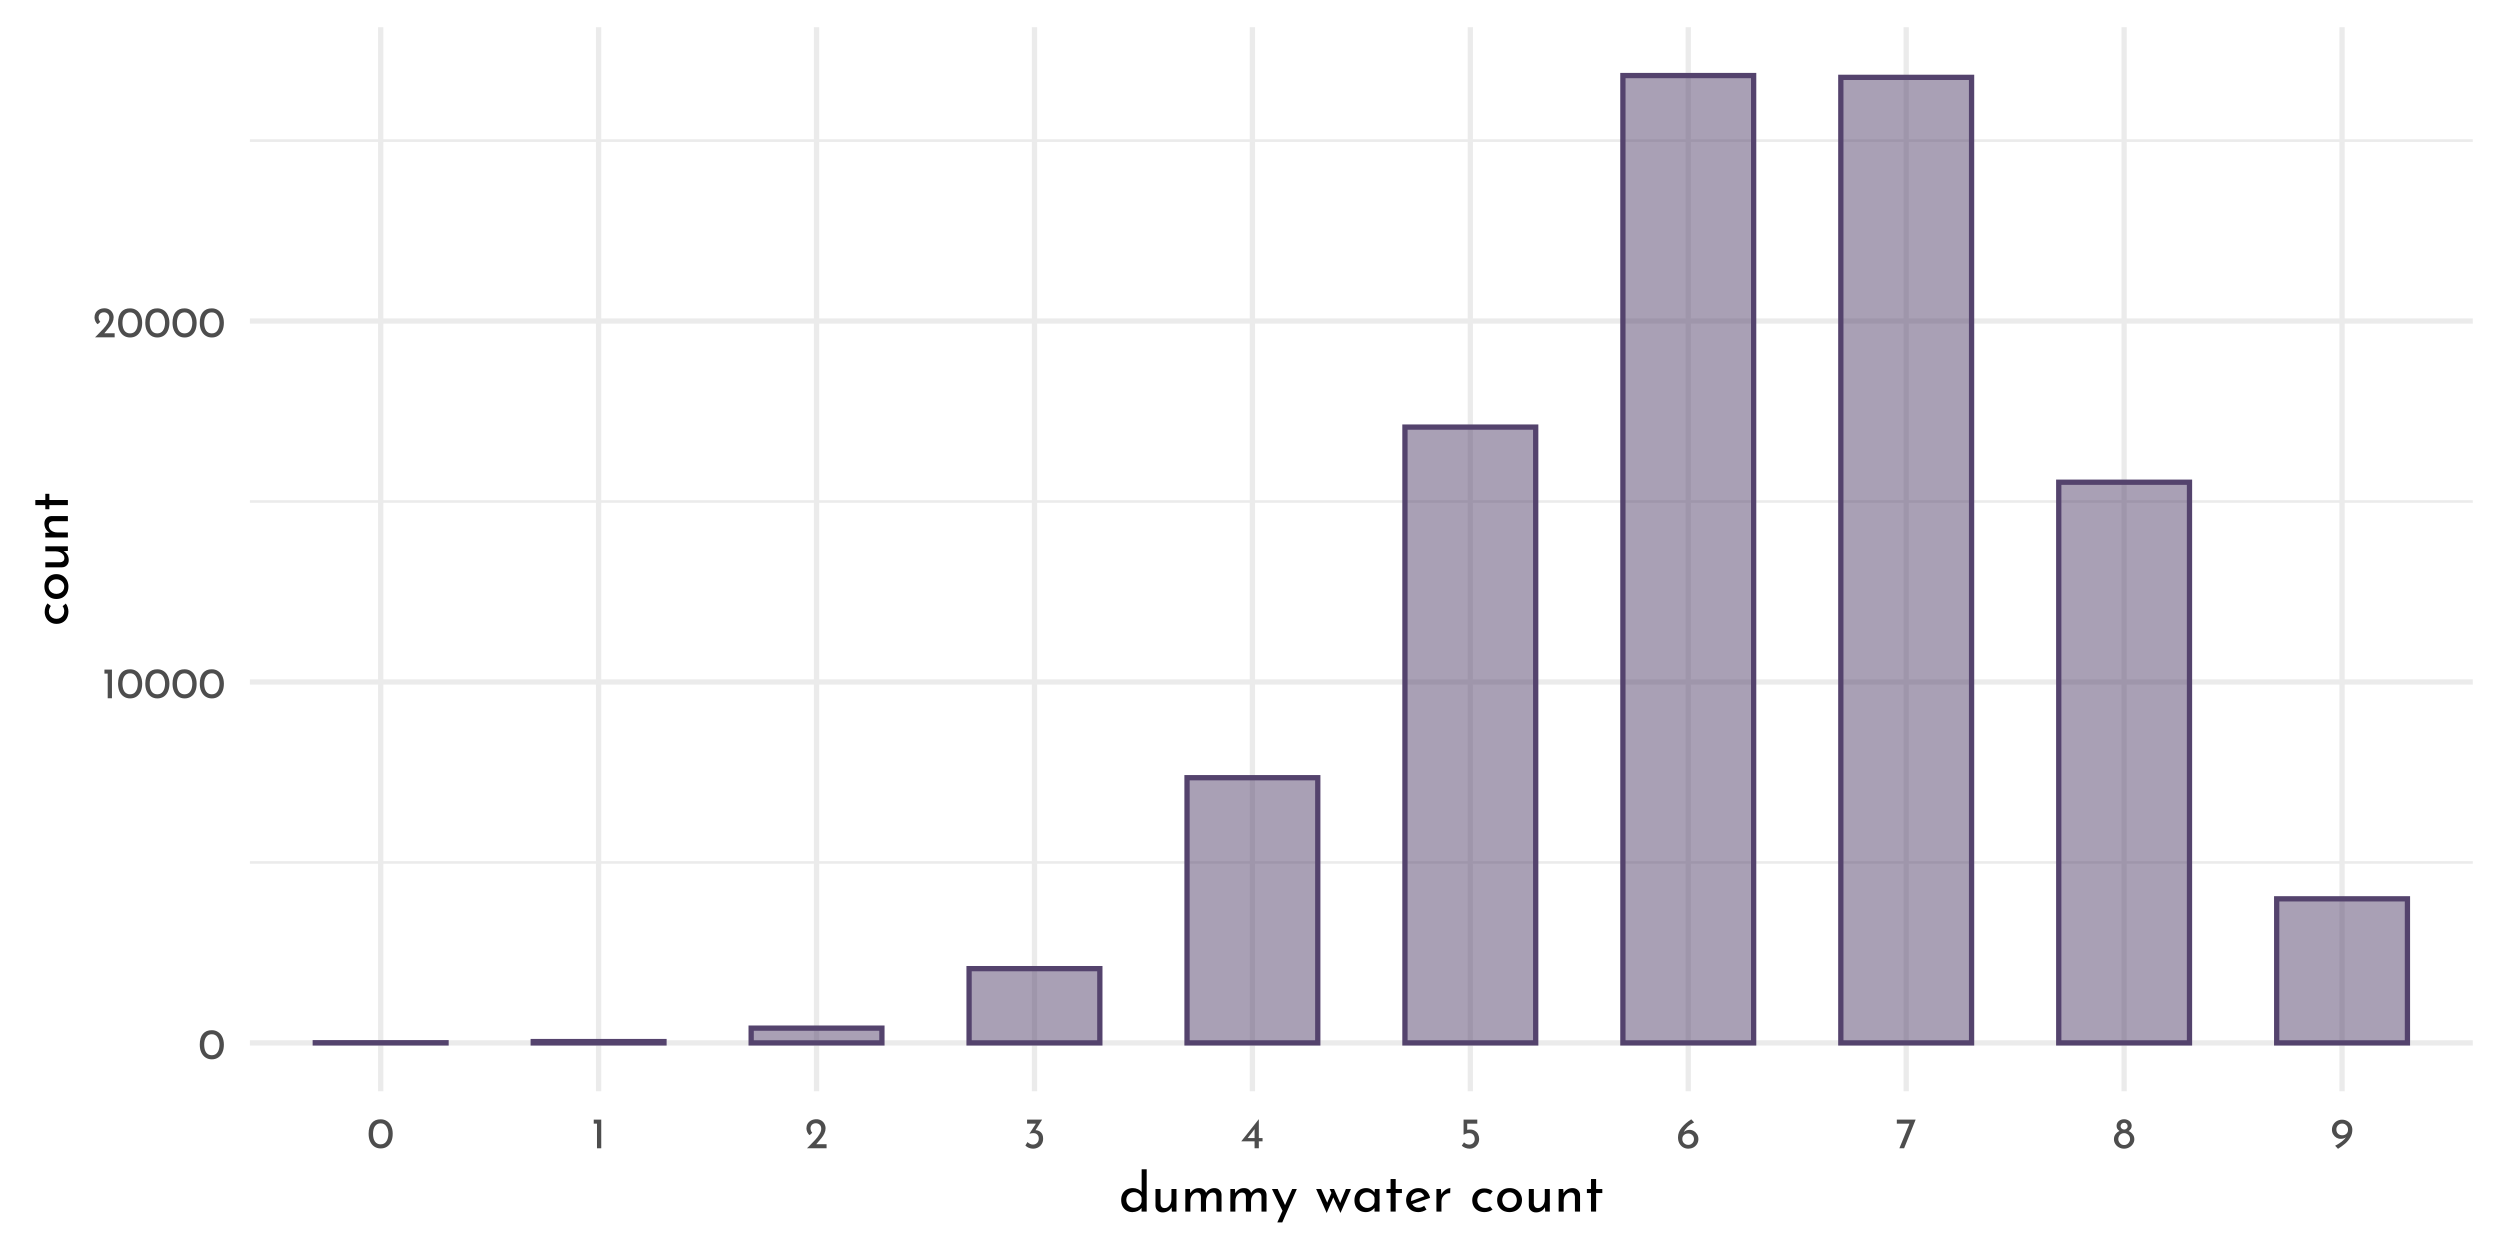
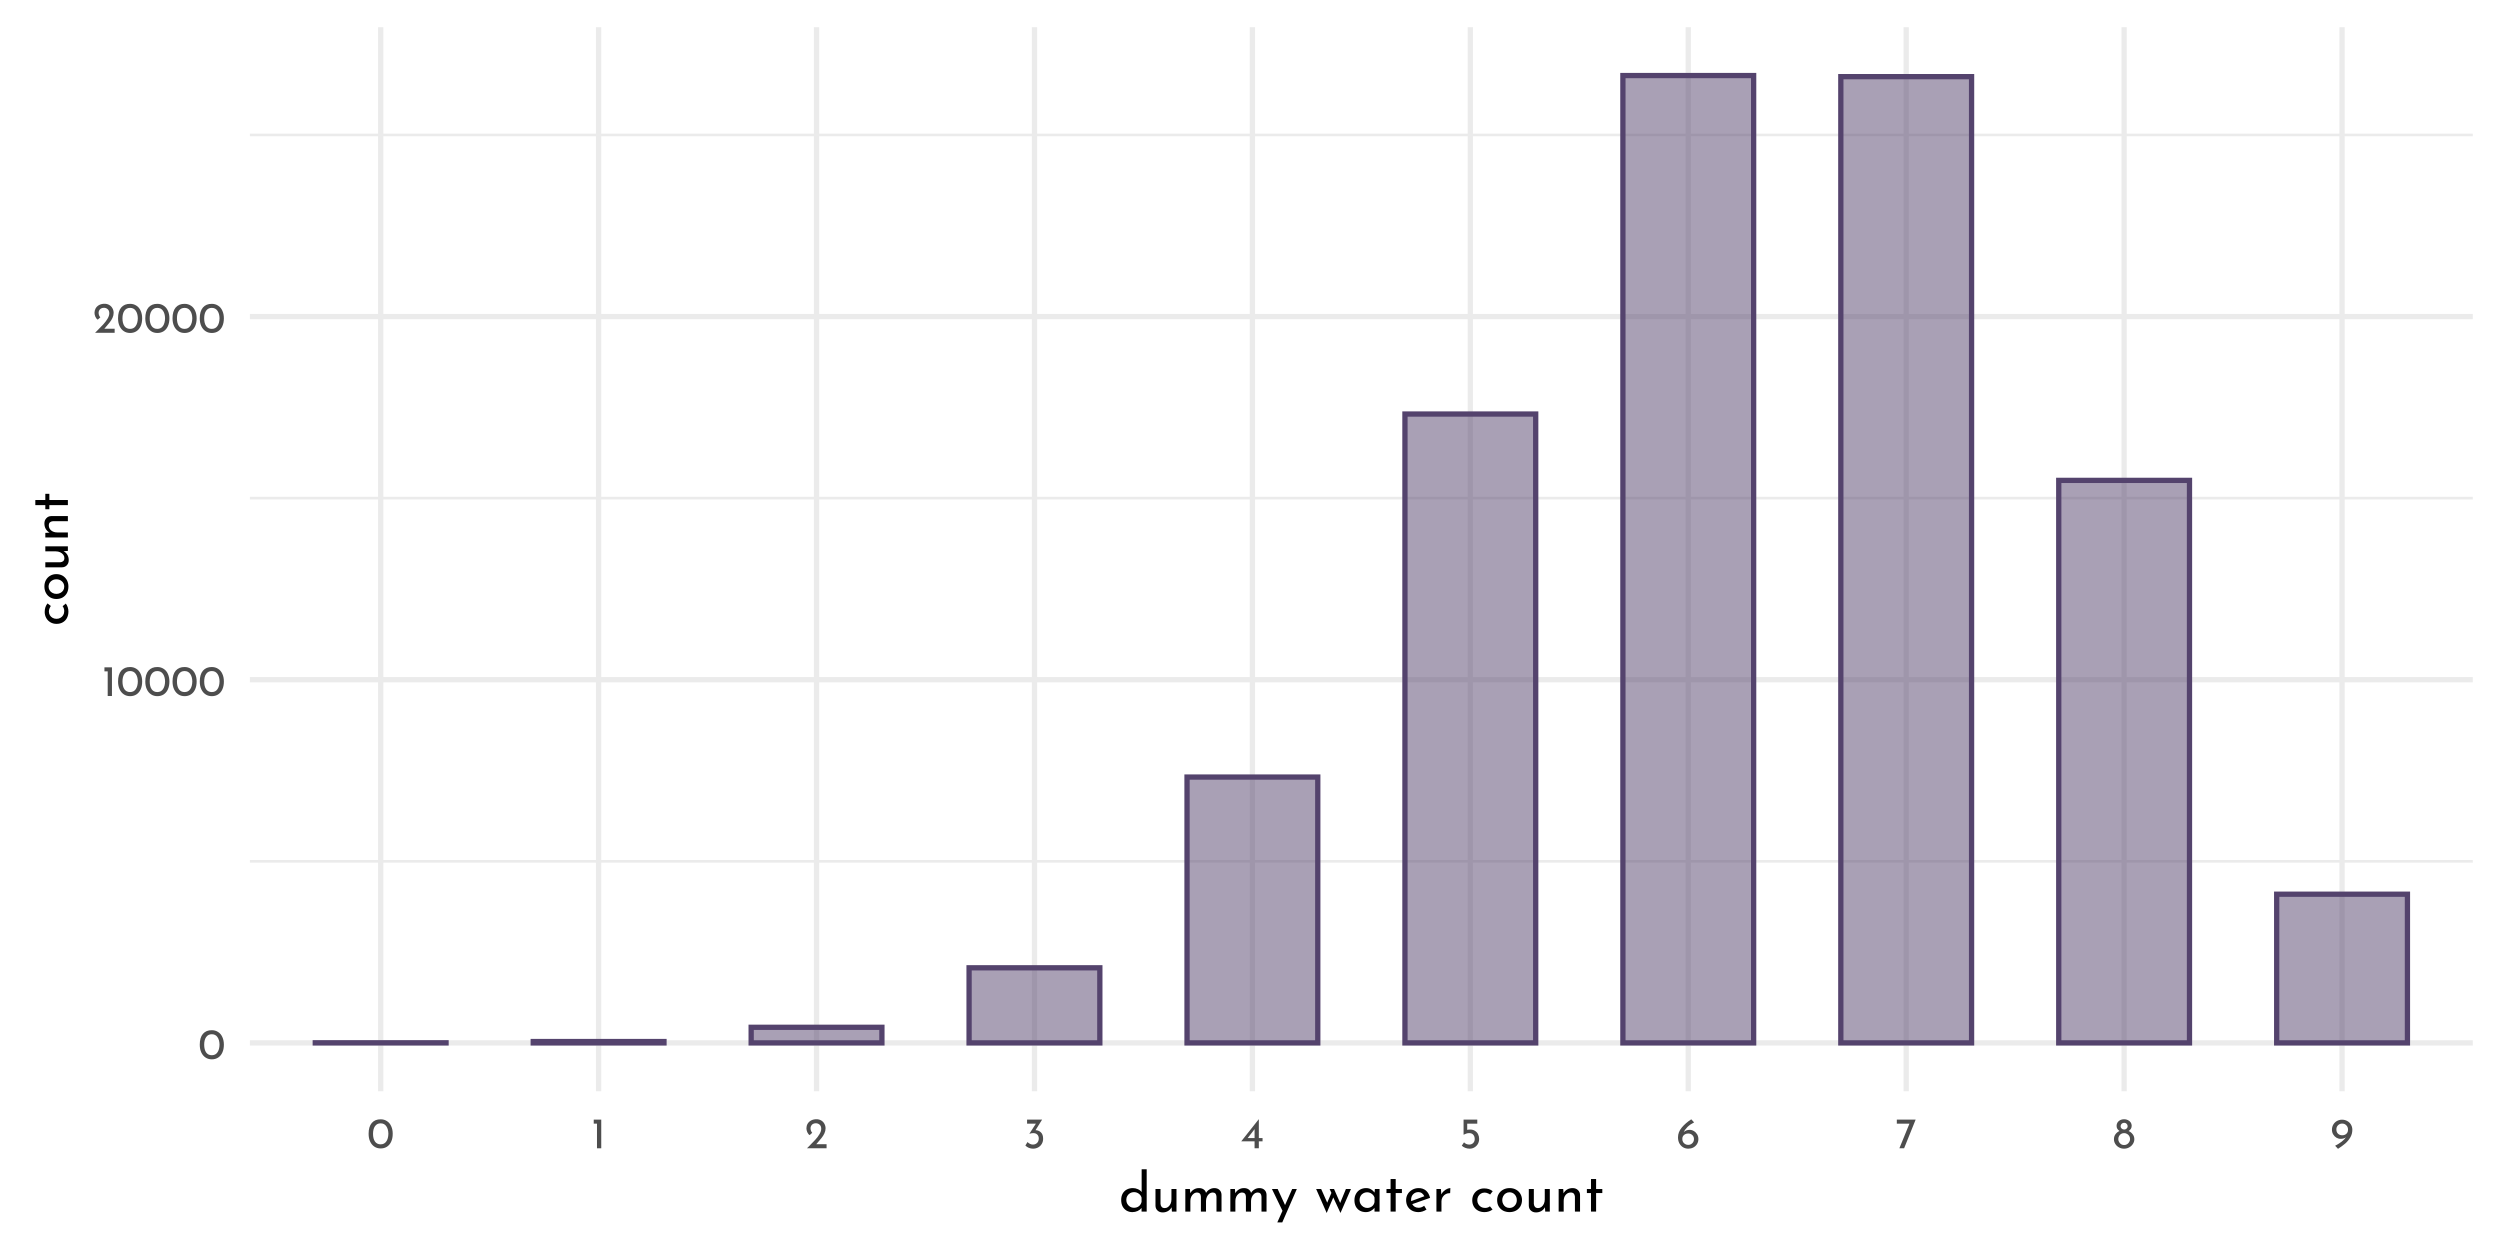
<svg xmlns="http://www.w3.org/2000/svg" xmlns:xlink="http://www.w3.org/1999/xlink" width="504pt" height="252pt" viewBox="0 0 504 252" version="1.1">
  <defs>
    <g>
      <symbol overflow="visible" id="glyph0-0">
        <path style="stroke:none;" d="" />
      </symbol>
      <symbol overflow="visible" id="glyph0-1">
        <path style="stroke:none;" d="M 2.75 0.031 C 2.27 0.031 1.848 -0.086 1.484 -0.328 C 1.117 -0.566 0.832 -0.906 0.625 -1.344 C 0.414 -1.789 0.312 -2.316 0.312 -2.922 C 0.312 -3.879 0.523 -4.609 0.953 -5.109 C 1.391 -5.609 1.988 -5.852 2.75 -5.844 C 3.219 -5.844 3.633 -5.723 4 -5.484 C 4.375 -5.254 4.66 -4.914 4.859 -4.469 C 5.066 -4.031 5.172 -3.516 5.172 -2.922 C 5.172 -2.305 5.066 -1.773 4.859 -1.328 C 4.66 -0.891 4.375 -0.551 4 -0.312 C 3.633 -0.082 3.219 0.031 2.75 0.031 Z M 2.734 -0.797 C 3.234 -0.797 3.613 -0.988 3.875 -1.375 C 4.145 -1.758 4.285 -2.281 4.297 -2.938 C 4.285 -3.57 4.145 -4.078 3.875 -4.453 C 3.613 -4.836 3.234 -5.031 2.734 -5.031 C 2.242 -5.031 1.863 -4.836 1.594 -4.453 C 1.332 -4.078 1.203 -3.566 1.203 -2.922 C 1.203 -2.266 1.332 -1.742 1.594 -1.359 C 1.863 -0.984 2.242 -0.797 2.734 -0.797 Z M 2.734 -0.797 " />
      </symbol>
      <symbol overflow="visible" id="glyph0-2">
        <path style="stroke:none;" d="M 1.984 -5.781 L 1.984 0 L 1.125 0 L 1.125 -4.969 L 0.469 -4.969 L 0.469 -5.781 Z M 1.984 -5.781 " />
      </symbol>
      <symbol overflow="visible" id="glyph0-3">
        <path style="stroke:none;" d="M 4.422 -0.828 L 4.422 0 L 0.469 0 L 0.766 -0.297 C 1.359 -0.891 1.82 -1.367 2.156 -1.734 C 2.5 -2.109 2.781 -2.484 3 -2.859 C 3.227 -3.242 3.344 -3.602 3.344 -3.938 C 3.344 -4.301 3.234 -4.578 3.016 -4.766 C 2.805 -4.953 2.551 -5.047 2.25 -5.047 C 2.008 -5.047 1.805 -4.992 1.641 -4.891 C 1.484 -4.785 1.367 -4.656 1.297 -4.5 C 1.223 -4.352 1.188 -4.207 1.188 -4.062 C 1.188 -3.688 1.301 -3.375 1.531 -3.125 L 1.016 -2.656 C 0.816 -2.77 0.656 -2.969 0.531 -3.25 C 0.414 -3.531 0.359 -3.789 0.359 -4.031 C 0.359 -4.352 0.438 -4.656 0.594 -4.938 C 0.758 -5.219 0.992 -5.441 1.297 -5.609 C 1.609 -5.773 1.973 -5.859 2.391 -5.859 C 2.742 -5.859 3.062 -5.773 3.344 -5.609 C 3.625 -5.441 3.836 -5.219 3.984 -4.938 C 4.141 -4.656 4.219 -4.348 4.219 -4.016 C 4.219 -3.68 4.141 -3.344 3.984 -3 C 3.828 -2.664 3.629 -2.352 3.391 -2.062 C 3.16 -1.77 2.852 -1.406 2.469 -0.969 L 2.344 -0.828 Z M 4.422 -0.828 " />
      </symbol>
      <symbol overflow="visible" id="glyph0-4">
        <path style="stroke:none;" d="M 2.516 -3.656 C 2.961 -3.633 3.328 -3.484 3.609 -3.203 C 3.898 -2.922 4.047 -2.492 4.047 -1.922 C 4.047 -1.523 3.953 -1.176 3.766 -0.875 C 3.586 -0.57 3.344 -0.336 3.031 -0.172 C 2.719 -0.004 2.375 0.078 2 0.078 C 1.719 0.078 1.438 0.02 1.156 -0.094 C 0.875 -0.219 0.645 -0.375 0.469 -0.562 L 0.906 -1.266 C 1.02 -1.129 1.176 -1.008 1.375 -0.906 C 1.57 -0.801 1.773 -0.75 1.984 -0.75 C 2.316 -0.75 2.598 -0.859 2.828 -1.078 C 3.055 -1.305 3.172 -1.609 3.172 -1.984 C 3.172 -2.305 3.07 -2.566 2.875 -2.766 C 2.676 -2.961 2.406 -3.062 2.062 -3.062 C 1.812 -3.062 1.562 -3.016 1.312 -2.922 L 1.297 -2.969 L 2.594 -4.969 L 0.812 -4.969 L 0.812 -5.781 L 3.844 -5.781 Z M 2.516 -3.656 " />
      </symbol>
      <symbol overflow="visible" id="glyph0-5">
        <path style="stroke:none;" d="M 4.406 -2.062 L 4.406 -1.406 L 3.656 -1.406 L 3.656 0 L 2.797 0 L 2.797 -1.406 L 0.109 -1.406 L 3.641 -5.859 L 3.656 -5.859 L 3.656 -2.062 Z M 2.797 -2.062 L 2.797 -3.859 L 1.406 -2.062 Z M 2.797 -2.062 " />
      </symbol>
      <symbol overflow="visible" id="glyph0-6">
        <path style="stroke:none;" d="M 2.266 -3.781 C 2.641 -3.781 2.961 -3.691 3.234 -3.516 C 3.516 -3.348 3.723 -3.125 3.859 -2.844 C 4.004 -2.562 4.078 -2.242 4.078 -1.891 C 4.078 -1.523 3.992 -1.191 3.828 -0.891 C 3.66 -0.598 3.43 -0.363 3.141 -0.188 C 2.848 -0.008 2.52 0.078 2.156 0.078 C 1.852 0.078 1.555 0.02 1.266 -0.094 C 0.984 -0.207 0.754 -0.352 0.578 -0.531 L 1.031 -1.203 C 1.145 -1.066 1.297 -0.957 1.484 -0.875 C 1.68 -0.789 1.879 -0.75 2.078 -0.75 C 2.398 -0.75 2.664 -0.852 2.875 -1.062 C 3.082 -1.27 3.188 -1.535 3.188 -1.859 C 3.188 -2.223 3.086 -2.516 2.891 -2.734 C 2.703 -2.953 2.426 -3.062 2.062 -3.062 C 1.863 -3.062 1.676 -3.031 1.5 -2.969 C 1.32 -2.914 1.133 -2.836 0.938 -2.734 L 0.938 -5.781 L 3.703 -5.781 L 3.703 -4.969 L 1.672 -4.969 L 1.672 -3.719 C 1.859 -3.758 2.055 -3.781 2.266 -3.781 Z M 2.266 -3.781 " />
      </symbol>
      <symbol overflow="visible" id="glyph0-7">
        <path style="stroke:none;" d="M 2.688 -3.719 C 2.988 -3.719 3.27 -3.633 3.531 -3.469 C 3.801 -3.312 4.02 -3.094 4.188 -2.812 C 4.352 -2.531 4.438 -2.211 4.438 -1.859 C 4.438 -1.484 4.344 -1.145 4.156 -0.844 C 3.969 -0.551 3.719 -0.32 3.406 -0.156 C 3.094 0 2.758 0.078 2.406 0.078 C 2.02 0.078 1.664 -0.016 1.344 -0.203 C 1.031 -0.398 0.781 -0.672 0.594 -1.016 C 0.414 -1.359 0.328 -1.758 0.328 -2.219 C 0.328 -2.914 0.578 -3.566 1.078 -4.172 C 1.578 -4.773 2.219 -5.332 3 -5.844 L 3.578 -5.219 C 3.047 -4.957 2.602 -4.656 2.25 -4.312 C 1.906 -3.969 1.648 -3.613 1.484 -3.25 C 1.785 -3.562 2.188 -3.719 2.688 -3.719 Z M 2.375 -0.688 C 2.707 -0.688 2.984 -0.797 3.203 -1.016 C 3.43 -1.234 3.547 -1.516 3.547 -1.859 C 3.547 -2.191 3.43 -2.461 3.203 -2.672 C 2.984 -2.879 2.707 -2.984 2.375 -2.984 C 2.164 -2.984 1.969 -2.938 1.781 -2.844 C 1.602 -2.758 1.461 -2.641 1.359 -2.484 C 1.254 -2.328 1.203 -2.16 1.203 -1.984 L 1.203 -1.828 C 1.203 -1.617 1.254 -1.426 1.359 -1.25 C 1.461 -1.082 1.602 -0.945 1.781 -0.844 C 1.969 -0.738 2.164 -0.688 2.375 -0.688 Z M 2.375 -0.688 " />
      </symbol>
      <symbol overflow="visible" id="glyph0-8">
        <path style="stroke:none;" d="M 4.062 -5.781 L 1.734 0 L 0.781 0 L 2.812 -4.969 L 0.266 -4.969 L 0.266 -5.781 Z M 4.062 -5.781 " />
      </symbol>
      <symbol overflow="visible" id="glyph0-9">
        <path style="stroke:none;" d="M 0.25 -1.828 C 0.25 -2.234 0.359 -2.578 0.578 -2.859 C 0.805 -3.148 1.07 -3.359 1.375 -3.484 C 1.188 -3.609 1.039 -3.754 0.938 -3.922 C 0.832 -4.086 0.781 -4.289 0.781 -4.531 C 0.781 -4.781 0.844 -5.004 0.969 -5.203 C 1.102 -5.41 1.285 -5.57 1.516 -5.688 C 1.742 -5.801 2.004 -5.859 2.297 -5.859 C 2.578 -5.859 2.832 -5.801 3.062 -5.688 C 3.301 -5.57 3.488 -5.414 3.625 -5.219 C 3.758 -5.02 3.828 -4.801 3.828 -4.562 C 3.828 -4.312 3.773 -4.102 3.672 -3.938 C 3.566 -3.77 3.41 -3.617 3.203 -3.484 C 3.523 -3.348 3.797 -3.133 4.016 -2.844 C 4.242 -2.562 4.359 -2.223 4.359 -1.828 C 4.359 -1.492 4.266 -1.18 4.078 -0.891 C 3.898 -0.598 3.648 -0.363 3.328 -0.188 C 3.016 -0.008 2.664 0.078 2.281 0.078 C 1.906 0.078 1.562 -0.008 1.25 -0.188 C 0.938 -0.363 0.691 -0.598 0.516 -0.891 C 0.336 -1.18 0.25 -1.492 0.25 -1.828 Z M 1.594 -4.438 C 1.594 -4.25 1.664 -4.094 1.812 -3.969 C 1.957 -3.844 2.125 -3.781 2.312 -3.781 C 2.5 -3.781 2.66 -3.844 2.797 -3.969 C 2.941 -4.094 3.016 -4.25 3.016 -4.438 C 3.016 -4.633 2.945 -4.801 2.812 -4.938 C 2.676 -5.07 2.508 -5.141 2.312 -5.141 C 2.113 -5.141 1.941 -5.07 1.797 -4.938 C 1.66 -4.801 1.594 -4.633 1.594 -4.438 Z M 1.125 -1.859 C 1.125 -1.648 1.176 -1.453 1.281 -1.266 C 1.383 -1.078 1.523 -0.926 1.703 -0.812 C 1.879 -0.707 2.07 -0.656 2.281 -0.656 C 2.5 -0.656 2.703 -0.707 2.891 -0.812 C 3.078 -0.926 3.223 -1.078 3.328 -1.266 C 3.441 -1.453 3.5 -1.648 3.5 -1.859 C 3.5 -2.078 3.445 -2.273 3.344 -2.453 C 3.238 -2.641 3.094 -2.785 2.906 -2.891 C 2.719 -3.004 2.52 -3.062 2.312 -3.062 C 2.094 -3.062 1.891 -3.008 1.703 -2.906 C 1.523 -2.801 1.383 -2.656 1.281 -2.469 C 1.176 -2.281 1.125 -2.078 1.125 -1.859 Z M 1.125 -1.859 " />
      </symbol>
      <symbol overflow="visible" id="glyph0-10">
        <path style="stroke:none;" d="M 2.359 -5.766 C 2.742 -5.766 3.094 -5.676 3.406 -5.5 C 3.727 -5.332 3.977 -5.094 4.156 -4.781 C 4.344 -4.469 4.438 -4.117 4.438 -3.734 C 4.438 -3.16 4.297 -2.641 4.016 -2.172 C 3.742 -1.711 3.41 -1.312 3.016 -0.969 C 2.617 -0.625 2.129 -0.266 1.547 0.109 L 0.969 -0.516 C 1.477 -0.773 1.922 -1.051 2.297 -1.344 C 2.68 -1.645 2.969 -1.941 3.156 -2.234 C 2.883 -2.016 2.523 -1.906 2.078 -1.906 C 1.773 -1.906 1.488 -1.984 1.219 -2.141 C 0.957 -2.305 0.742 -2.523 0.578 -2.797 C 0.41 -3.078 0.328 -3.391 0.328 -3.734 C 0.328 -4.141 0.422 -4.492 0.609 -4.797 C 0.797 -5.109 1.047 -5.348 1.359 -5.516 C 1.672 -5.68 2.004 -5.766 2.359 -5.766 Z M 1.219 -3.797 C 1.219 -3.441 1.328 -3.156 1.547 -2.938 C 1.773 -2.727 2.055 -2.625 2.391 -2.625 C 2.734 -2.625 3.016 -2.723 3.234 -2.922 C 3.453 -3.129 3.562 -3.383 3.562 -3.688 L 3.562 -3.859 C 3.551 -4.172 3.43 -4.438 3.203 -4.656 C 2.984 -4.875 2.711 -4.984 2.391 -4.984 C 2.055 -4.984 1.773 -4.867 1.547 -4.641 C 1.328 -4.422 1.219 -4.141 1.219 -3.797 Z M 1.219 -3.797 " />
      </symbol>
      <symbol overflow="visible" id="glyph1-0">
        <path style="stroke:none;" d="" />
      </symbol>
      <symbol overflow="visible" id="glyph1-1">
        <path style="stroke:none;" d="M 5.641 -8.531 L 5.641 0 L 4.609 0 L 4.609 -0.719 C 4.391 -0.457 4.117 -0.254 3.797 -0.109 C 3.484 0.035 3.133 0.109 2.75 0.109 C 2.32 0.109 1.938 0.008 1.594 -0.188 C 1.25 -0.395 0.977 -0.68 0.781 -1.047 C 0.594 -1.422 0.5 -1.852 0.5 -2.344 C 0.5 -2.832 0.598 -3.258 0.797 -3.625 C 1.004 -3.988 1.285 -4.266 1.641 -4.453 C 2.004 -4.641 2.414 -4.734 2.875 -4.734 C 3.219 -4.734 3.547 -4.66 3.859 -4.516 C 4.18 -4.379 4.438 -4.188 4.625 -3.938 L 4.625 -8.531 Z M 3.062 -0.766 C 3.457 -0.766 3.789 -0.867 4.062 -1.078 C 4.344 -1.297 4.523 -1.586 4.609 -1.953 L 4.609 -2.812 C 4.523 -3.133 4.336 -3.398 4.047 -3.609 C 3.766 -3.816 3.438 -3.922 3.062 -3.922 C 2.789 -3.922 2.535 -3.852 2.297 -3.719 C 2.066 -3.582 1.879 -3.395 1.734 -3.156 C 1.598 -2.926 1.531 -2.66 1.531 -2.359 C 1.531 -2.055 1.598 -1.785 1.734 -1.547 C 1.879 -1.305 2.066 -1.113 2.297 -0.969 C 2.535 -0.832 2.789 -0.766 3.062 -0.766 Z M 3.062 -0.766 " />
      </symbol>
      <symbol overflow="visible" id="glyph1-2">
        <path style="stroke:none;" d="M 5.125 -4.547 L 5.125 0 L 4.203 0 L 4.141 -0.875 C 3.984 -0.562 3.742 -0.305 3.422 -0.109 C 3.098 0.078 2.738 0.172 2.344 0.172 C 1.926 0.172 1.582 0.047 1.312 -0.203 C 1.039 -0.453 0.898 -0.781 0.891 -1.188 L 0.891 -4.547 L 1.906 -4.547 L 1.906 -1.547 C 1.926 -1.297 2.004 -1.094 2.141 -0.938 C 2.273 -0.789 2.477 -0.711 2.75 -0.703 C 3 -0.703 3.223 -0.773 3.422 -0.922 C 3.629 -1.078 3.797 -1.285 3.922 -1.547 C 4.047 -1.816 4.109 -2.113 4.109 -2.438 L 4.109 -4.547 Z M 5.125 -4.547 " />
      </symbol>
      <symbol overflow="visible" id="glyph1-3">
        <path style="stroke:none;" d="M 6.734 -4.734 C 7.172 -4.734 7.52 -4.609 7.781 -4.359 C 8.039 -4.117 8.176 -3.789 8.188 -3.375 L 8.188 0 L 7.172 0 L 7.172 -3 C 7.148 -3.539 6.91 -3.82 6.453 -3.844 C 6.18 -3.844 5.941 -3.766 5.734 -3.609 C 5.523 -3.453 5.363 -3.242 5.25 -2.984 C 5.133 -2.734 5.07 -2.461 5.062 -2.172 L 5.062 0 L 4.031 0 L 4.031 -3 C 4.008 -3.539 3.758 -3.82 3.281 -3.844 C 3.02 -3.844 2.785 -3.766 2.578 -3.609 C 2.367 -3.453 2.203 -3.242 2.078 -2.984 C 1.961 -2.723 1.906 -2.445 1.906 -2.156 L 1.906 0 L 0.891 0 L 0.891 -4.547 L 1.812 -4.547 L 1.891 -3.703 C 2.066 -4.023 2.305 -4.273 2.609 -4.453 C 2.91 -4.641 3.258 -4.734 3.656 -4.734 C 4.02 -4.734 4.328 -4.645 4.578 -4.469 C 4.828 -4.301 4.988 -4.066 5.062 -3.766 C 5.25 -4.066 5.488 -4.301 5.781 -4.469 C 6.07 -4.645 6.391 -4.734 6.734 -4.734 Z M 6.734 -4.734 " />
      </symbol>
      <symbol overflow="visible" id="glyph1-4">
        <path style="stroke:none;" d="M 5.219 -4.547 L 2.281 2.188 L 1.281 2.188 L 2.328 -0.156 L 0.203 -4.547 L 1.359 -4.547 L 2.844 -1.312 L 4.281 -4.547 Z M 5.219 -4.547 " />
      </symbol>
      <symbol overflow="visible" id="glyph1-5">
        <path style="stroke:none;" d="" />
      </symbol>
      <symbol overflow="visible" id="glyph1-6">
        <path style="stroke:none;" d="M 7.219 -4.547 L 5.109 0.281 L 3.656 -2.844 L 2.328 0.281 L 0.203 -4.547 L 1.219 -4.547 L 2.438 -1.797 L 3.281 -3.766 L 2.922 -4.547 L 3.812 -4.547 L 5.047 -1.734 L 6.203 -4.547 Z M 7.219 -4.547 " />
      </symbol>
      <symbol overflow="visible" id="glyph1-7">
        <path style="stroke:none;" d="M 5.562 -4.547 L 5.562 0 L 4.547 0 L 4.547 -0.75 C 4.379 -0.531 4.141 -0.332 3.828 -0.156 C 3.523 0.02 3.18 0.109 2.797 0.109 C 2.359 0.109 1.961 0.016 1.609 -0.172 C 1.266 -0.359 0.992 -0.629 0.797 -0.984 C 0.598 -1.348 0.5 -1.781 0.5 -2.281 C 0.5 -2.781 0.602 -3.211 0.812 -3.578 C 1.02 -3.953 1.301 -4.238 1.656 -4.438 C 2.008 -4.633 2.406 -4.734 2.844 -4.734 C 3.227 -4.734 3.562 -4.648 3.844 -4.484 C 4.133 -4.316 4.367 -4.098 4.547 -3.828 L 4.625 -4.547 Z M 3.062 -0.734 C 3.438 -0.734 3.758 -0.836 4.031 -1.047 C 4.301 -1.254 4.473 -1.539 4.547 -1.906 L 4.547 -2.812 C 4.453 -3.125 4.266 -3.379 3.984 -3.578 C 3.711 -3.785 3.395 -3.891 3.031 -3.891 C 2.758 -3.891 2.508 -3.82 2.281 -3.688 C 2.051 -3.562 1.867 -3.379 1.734 -3.141 C 1.598 -2.898 1.531 -2.629 1.531 -2.328 C 1.531 -2.035 1.598 -1.77 1.734 -1.531 C 1.879 -1.289 2.066 -1.098 2.297 -0.953 C 2.535 -0.805 2.789 -0.734 3.062 -0.734 Z M 3.062 -0.734 " />
      </symbol>
      <symbol overflow="visible" id="glyph1-8">
        <path style="stroke:none;" d="M 2.359 -6.562 L 2.359 -4.547 L 3.609 -4.547 L 3.609 -3.734 L 2.359 -3.734 L 2.359 0 L 1.328 0 L 1.328 -3.734 L 0.5 -3.734 L 0.5 -4.547 L 1.328 -4.547 L 1.328 -6.562 Z M 2.359 -6.562 " />
      </symbol>
      <symbol overflow="visible" id="glyph1-9">
        <path style="stroke:none;" d="M 3.031 -0.766 C 3.406 -0.766 3.773 -0.898 4.141 -1.172 L 4.609 -0.406 C 4.367 -0.25 4.109 -0.125 3.828 -0.031 C 3.547 0.062 3.27 0.109 3 0.109 C 2.5 0.109 2.055 0.004 1.672 -0.203 C 1.297 -0.41 1.004 -0.695 0.797 -1.062 C 0.598 -1.426 0.5 -1.844 0.5 -2.312 C 0.5 -2.758 0.609 -3.164 0.828 -3.531 C 1.055 -3.906 1.363 -4.195 1.75 -4.406 C 2.133 -4.625 2.562 -4.734 3.031 -4.734 C 3.625 -4.734 4.117 -4.562 4.516 -4.219 C 4.91 -3.875 5.18 -3.391 5.328 -2.766 L 1.734 -1.5 C 1.859 -1.27 2.031 -1.086 2.25 -0.953 C 2.477 -0.828 2.738 -0.766 3.031 -0.766 Z M 2.953 -3.922 C 2.535 -3.922 2.188 -3.773 1.906 -3.484 C 1.633 -3.191 1.5 -2.816 1.5 -2.359 C 1.5 -2.254 1.504 -2.172 1.516 -2.109 L 4.172 -3.094 C 4.055 -3.344 3.898 -3.539 3.703 -3.688 C 3.504 -3.844 3.254 -3.922 2.953 -3.922 Z M 2.953 -3.922 " />
      </symbol>
      <symbol overflow="visible" id="glyph1-10">
        <path style="stroke:none;" d="M 1.875 -3.469 C 2 -3.719 2.164 -3.938 2.375 -4.125 C 2.594 -4.32 2.82 -4.473 3.062 -4.578 C 3.312 -4.68 3.523 -4.734 3.703 -4.734 L 3.656 -3.719 C 3.332 -3.727 3.035 -3.66 2.766 -3.516 C 2.492 -3.367 2.281 -3.164 2.125 -2.906 C 1.977 -2.645 1.906 -2.367 1.906 -2.078 L 1.906 0 L 0.891 0 L 0.891 -4.547 L 1.797 -4.547 Z M 1.875 -3.469 " />
      </symbol>
      <symbol overflow="visible" id="glyph1-11">
        <path style="stroke:none;" d="M 4.594 -0.422 C 4.383 -0.254 4.141 -0.125 3.859 -0.031 C 3.578 0.062 3.285 0.109 2.984 0.109 C 2.492 0.109 2.062 0.008 1.688 -0.188 C 1.312 -0.383 1.02 -0.664 0.812 -1.031 C 0.602 -1.395 0.5 -1.812 0.5 -2.281 C 0.5 -2.75 0.609 -3.164 0.828 -3.531 C 1.047 -3.895 1.336 -4.176 1.703 -4.375 C 2.066 -4.57 2.461 -4.672 2.891 -4.672 C 3.586 -4.672 4.164 -4.484 4.625 -4.109 L 4.109 -3.438 C 3.961 -3.539 3.789 -3.629 3.594 -3.703 C 3.406 -3.785 3.203 -3.828 2.984 -3.828 C 2.711 -3.828 2.461 -3.758 2.234 -3.625 C 2.016 -3.488 1.836 -3.301 1.703 -3.062 C 1.578 -2.832 1.516 -2.57 1.516 -2.281 C 1.516 -2 1.582 -1.738 1.719 -1.5 C 1.852 -1.27 2.035 -1.082 2.266 -0.938 C 2.504 -0.801 2.773 -0.734 3.078 -0.734 C 3.453 -0.734 3.781 -0.844 4.062 -1.062 Z M 4.594 -0.422 " />
      </symbol>
      <symbol overflow="visible" id="glyph1-12">
        <path style="stroke:none;" d="M 0.5 -2.328 C 0.5 -2.766 0.602 -3.172 0.812 -3.547 C 1.031 -3.922 1.332 -4.211 1.719 -4.422 C 2.102 -4.629 2.539 -4.734 3.031 -4.734 C 3.508 -4.734 3.938 -4.629 4.312 -4.422 C 4.695 -4.211 4.992 -3.922 5.203 -3.547 C 5.41 -3.18 5.516 -2.773 5.516 -2.328 C 5.516 -1.867 5.41 -1.453 5.203 -1.078 C 4.992 -0.711 4.695 -0.422 4.312 -0.203 C 3.926 0.004 3.488 0.109 3 0.109 C 2.52 0.109 2.086 0.008 1.703 -0.188 C 1.328 -0.395 1.031 -0.68 0.812 -1.047 C 0.602 -1.41 0.5 -1.836 0.5 -2.328 Z M 1.531 -2.312 C 1.531 -2.02 1.594 -1.754 1.719 -1.516 C 1.844 -1.273 2.016 -1.082 2.234 -0.938 C 2.461 -0.801 2.711 -0.734 2.984 -0.734 C 3.41 -0.734 3.766 -0.883 4.047 -1.188 C 4.328 -1.488 4.469 -1.863 4.469 -2.312 C 4.469 -2.758 4.328 -3.133 4.047 -3.438 C 3.766 -3.738 3.41 -3.891 2.984 -3.891 C 2.711 -3.891 2.461 -3.816 2.234 -3.672 C 2.016 -3.535 1.844 -3.344 1.719 -3.094 C 1.594 -2.852 1.531 -2.594 1.531 -2.312 Z M 1.531 -2.312 " />
      </symbol>
      <symbol overflow="visible" id="glyph1-13">
        <path style="stroke:none;" d="M 3.719 -4.734 C 4.145 -4.734 4.492 -4.602 4.766 -4.344 C 5.047 -4.094 5.191 -3.766 5.203 -3.359 L 5.203 0 L 4.172 0 L 4.172 -3.016 C 4.148 -3.273 4.07 -3.477 3.938 -3.625 C 3.801 -3.77 3.594 -3.844 3.312 -3.844 C 2.906 -3.844 2.566 -3.68 2.297 -3.359 C 2.035 -3.035 1.906 -2.629 1.906 -2.141 L 1.906 0 L 0.891 0 L 0.891 -4.547 L 1.812 -4.547 L 1.875 -3.672 C 2.039 -4.004 2.285 -4.266 2.609 -4.453 C 2.93 -4.641 3.301 -4.734 3.719 -4.734 Z M 3.719 -4.734 " />
      </symbol>
      <symbol overflow="visible" id="glyph2-0">
        <path style="stroke:none;" d="" />
      </symbol>
      <symbol overflow="visible" id="glyph2-1">
        <path style="stroke:none;" d="M -0.422 -4.594 C -0.254 -4.383 -0.125 -4.141 -0.031 -3.859 C 0.062 -3.578 0.109 -3.285 0.109 -2.984 C 0.109 -2.492 0.008 -2.062 -0.188 -1.688 C -0.383 -1.312 -0.664 -1.02 -1.031 -0.812 C -1.395 -0.602 -1.812 -0.5 -2.281 -0.5 C -2.75 -0.5 -3.164 -0.609 -3.531 -0.828 C -3.895 -1.047 -4.176 -1.336 -4.375 -1.703 C -4.57 -2.066 -4.672 -2.461 -4.672 -2.891 C -4.672 -3.586 -4.484 -4.164 -4.109 -4.625 L -3.438 -4.109 C -3.539 -3.961 -3.629 -3.789 -3.703 -3.594 C -3.785 -3.406 -3.828 -3.203 -3.828 -2.984 C -3.828 -2.711 -3.758 -2.461 -3.625 -2.234 C -3.488 -2.016 -3.301 -1.836 -3.062 -1.703 C -2.832 -1.578 -2.57 -1.516 -2.281 -1.516 C -2 -1.516 -1.738 -1.582 -1.5 -1.719 C -1.27 -1.852 -1.082 -2.035 -0.938 -2.266 C -0.801 -2.504 -0.734 -2.773 -0.734 -3.078 C -0.734 -3.453 -0.844 -3.781 -1.062 -4.062 Z M -0.422 -4.594 " />
      </symbol>
      <symbol overflow="visible" id="glyph2-2">
        <path style="stroke:none;" d="M -2.328 -0.5 C -2.766 -0.5 -3.172 -0.602 -3.547 -0.812 C -3.922 -1.031 -4.211 -1.332 -4.422 -1.719 C -4.629 -2.102 -4.734 -2.539 -4.734 -3.031 C -4.734 -3.508 -4.629 -3.938 -4.422 -4.312 C -4.211 -4.695 -3.922 -4.992 -3.547 -5.203 C -3.18 -5.41 -2.773 -5.516 -2.328 -5.516 C -1.867 -5.516 -1.453 -5.41 -1.078 -5.203 C -0.711 -4.992 -0.422 -4.695 -0.203 -4.312 C 0.004 -3.926 0.109 -3.488 0.109 -3 C 0.109 -2.52 0.008 -2.086 -0.188 -1.703 C -0.395 -1.328 -0.68 -1.031 -1.047 -0.812 C -1.41 -0.602 -1.836 -0.5 -2.328 -0.5 Z M -2.312 -1.531 C -2.02 -1.531 -1.754 -1.594 -1.516 -1.719 C -1.273 -1.844 -1.082 -2.016 -0.938 -2.234 C -0.801 -2.461 -0.734 -2.711 -0.734 -2.984 C -0.734 -3.41 -0.883 -3.766 -1.188 -4.047 C -1.488 -4.328 -1.863 -4.469 -2.312 -4.469 C -2.758 -4.469 -3.133 -4.328 -3.438 -4.047 C -3.738 -3.766 -3.891 -3.41 -3.891 -2.984 C -3.891 -2.711 -3.816 -2.461 -3.672 -2.234 C -3.535 -2.016 -3.344 -1.844 -3.094 -1.719 C -2.852 -1.594 -2.594 -1.531 -2.312 -1.531 Z M -2.312 -1.531 " />
      </symbol>
      <symbol overflow="visible" id="glyph2-3">
        <path style="stroke:none;" d="M -4.547 -5.125 L 0 -5.125 L 0 -4.203 L -0.875 -4.141 C -0.562 -3.984 -0.305 -3.742 -0.109 -3.422 C 0.078 -3.098 0.172 -2.738 0.172 -2.344 C 0.172 -1.926 0.047 -1.582 -0.203 -1.312 C -0.453 -1.039 -0.781 -0.898 -1.188 -0.891 L -4.547 -0.891 L -4.547 -1.906 L -1.547 -1.906 C -1.297 -1.926 -1.094 -2.004 -0.938 -2.141 C -0.789 -2.273 -0.711 -2.477 -0.703 -2.75 C -0.703 -3 -0.773 -3.223 -0.922 -3.422 C -1.078 -3.629 -1.285 -3.797 -1.547 -3.922 C -1.816 -4.047 -2.113 -4.109 -2.438 -4.109 L -4.547 -4.109 Z M -4.547 -5.125 " />
      </symbol>
      <symbol overflow="visible" id="glyph2-4">
        <path style="stroke:none;" d="M -4.734 -3.719 C -4.734 -4.145 -4.602 -4.492 -4.344 -4.766 C -4.094 -5.047 -3.766 -5.191 -3.359 -5.203 L 0 -5.203 L 0 -4.172 L -3.016 -4.172 C -3.273 -4.148 -3.477 -4.07 -3.625 -3.938 C -3.77 -3.801 -3.844 -3.594 -3.844 -3.312 C -3.844 -2.906 -3.68 -2.566 -3.359 -2.297 C -3.035 -2.035 -2.629 -1.906 -2.141 -1.906 L 0 -1.906 L 0 -0.891 L -4.547 -0.891 L -4.547 -1.812 L -3.672 -1.875 C -4.004 -2.039 -4.266 -2.285 -4.453 -2.609 C -4.641 -2.93 -4.734 -3.301 -4.734 -3.719 Z M -4.734 -3.719 " />
      </symbol>
      <symbol overflow="visible" id="glyph2-5">
        <path style="stroke:none;" d="M -6.562 -2.359 L -4.547 -2.359 L -4.547 -3.609 L -3.734 -3.609 L -3.734 -2.359 L 0 -2.359 L 0 -1.328 L -3.734 -1.328 L -3.734 -0.5 L -4.547 -0.5 L -4.547 -1.328 L -6.562 -1.328 Z M -6.562 -2.359 " />
      </symbol>
    </g>
    <clipPath id="clip1">
-       <path d="M 50.383 173 L 498.52 173 L 498.52 175 L 50.383 175 Z M 50.383 173 " />
+       <path d="M 50.383 173 L 498.52 173 L 498.52 174 L 50.383 174 Z M 50.383 173 " />
    </clipPath>
    <clipPath id="clip2">
-       <path d="M 50.383 100 L 498.52 100 L 498.52 102 L 50.383 102 Z M 50.383 100 " />
+       <path d="M 50.383 100 L 498.52 100 L 498.52 101 L 50.383 101 Z M 50.383 100 " />
    </clipPath>
    <clipPath id="clip3">
-       <path d="M 50.383 28 L 498.52 28 L 498.52 29 L 50.383 29 Z M 50.383 28 " />
+       <path d="M 50.383 26 L 498.52 26 L 498.52 28 L 50.383 28 Z M 50.383 26 " />
    </clipPath>
    <clipPath id="clip4">
      <path d="M 50.383 209 L 498.52 209 L 498.52 211 L 50.383 211 Z M 50.383 209 " />
    </clipPath>
    <clipPath id="clip5">
-       <path d="M 50.383 136 L 498.52 136 L 498.52 139 L 50.383 139 Z M 50.383 136 " />
+       <path d="M 50.383 136 L 498.52 136 L 498.52 138 L 50.383 138 Z M 50.383 136 " />
    </clipPath>
    <clipPath id="clip6">
-       <path d="M 50.383 64 L 498.52 64 L 498.52 66 L 50.383 66 Z M 50.383 64 " />
+       <path d="M 50.383 63 L 498.52 63 L 498.52 65 L 50.383 65 Z M 50.383 63 " />
    </clipPath>
    <clipPath id="clip7">
      <path d="M 76 5.48 L 78 5.48 L 78 220 L 76 220 Z M 76 5.48 " />
    </clipPath>
    <clipPath id="clip8">
      <path d="M 120 5.48 L 122 5.48 L 122 220 L 120 220 Z M 120 5.48 " />
    </clipPath>
    <clipPath id="clip9">
      <path d="M 164 5.48 L 166 5.48 L 166 220 L 164 220 Z M 164 5.48 " />
    </clipPath>
    <clipPath id="clip10">
      <path d="M 208 5.48 L 210 5.48 L 210 220 L 208 220 Z M 208 5.48 " />
    </clipPath>
    <clipPath id="clip11">
      <path d="M 251 5.48 L 254 5.48 L 254 220 L 251 220 Z M 251 5.48 " />
    </clipPath>
    <clipPath id="clip12">
      <path d="M 295 5.48 L 297 5.48 L 297 220 L 295 220 Z M 295 5.48 " />
    </clipPath>
    <clipPath id="clip13">
      <path d="M 339 5.48 L 341 5.48 L 341 220 L 339 220 Z M 339 5.48 " />
    </clipPath>
    <clipPath id="clip14">
      <path d="M 383 5.48 L 385 5.48 L 385 220 L 383 220 Z M 383 5.48 " />
    </clipPath>
    <clipPath id="clip15">
      <path d="M 427 5.48 L 429 5.48 L 429 220 L 427 220 Z M 427 5.48 " />
    </clipPath>
    <clipPath id="clip16">
      <path d="M 471 5.48 L 473 5.48 L 473 220 L 471 220 Z M 471 5.48 " />
    </clipPath>
  </defs>
  <g id="surface69">
    <rect x="0" y="0" width="504" height="252" style="fill:rgb(100%,100%,100%);fill-opacity:1;stroke:none;" />
    <g clip-path="url(#clip1)" clip-rule="nonzero">
-       <path style="fill:none;stroke-width:0.533;stroke-linecap:butt;stroke-linejoin:round;stroke:rgb(92.157%,92.157%,92.157%);stroke-opacity:1;stroke-miterlimit:10;" d="M 50.383 173.867 L 498.52 173.867 " />
+       <path style="fill:none;stroke-width:0.533;stroke-linecap:butt;stroke-linejoin:round;stroke:rgb(92.157%,92.157%,92.157%);stroke-opacity:1;stroke-miterlimit:10;" d="M 50.383 173.641 L 498.52 173.641 " />
    </g>
    <g clip-path="url(#clip2)" clip-rule="nonzero">
-       <path style="fill:none;stroke-width:0.533;stroke-linecap:butt;stroke-linejoin:round;stroke:rgb(92.157%,92.157%,92.157%);stroke-opacity:1;stroke-miterlimit:10;" d="M 50.383 101.105 L 498.52 101.105 " />
+       <path style="fill:none;stroke-width:0.533;stroke-linecap:butt;stroke-linejoin:round;stroke:rgb(92.157%,92.157%,92.157%);stroke-opacity:1;stroke-miterlimit:10;" d="M 50.383 100.426 L 498.52 100.426 " />
    </g>
    <g clip-path="url(#clip3)" clip-rule="nonzero">
-       <path style="fill:none;stroke-width:0.533;stroke-linecap:butt;stroke-linejoin:round;stroke:rgb(92.157%,92.157%,92.157%);stroke-opacity:1;stroke-miterlimit:10;" d="M 50.383 28.344 L 498.52 28.344 " />
+       <path style="fill:none;stroke-width:0.533;stroke-linecap:butt;stroke-linejoin:round;stroke:rgb(92.157%,92.157%,92.157%);stroke-opacity:1;stroke-miterlimit:10;" d="M 50.383 27.207 L 498.52 27.207 " />
    </g>
    <g clip-path="url(#clip4)" clip-rule="nonzero">
      <path style="fill:none;stroke-width:1.067;stroke-linecap:butt;stroke-linejoin:round;stroke:rgb(92.157%,92.157%,92.157%);stroke-opacity:1;stroke-miterlimit:10;" d="M 50.383 210.25 L 498.52 210.25 " />
    </g>
    <g clip-path="url(#clip5)" clip-rule="nonzero">
-       <path style="fill:none;stroke-width:1.067;stroke-linecap:butt;stroke-linejoin:round;stroke:rgb(92.157%,92.157%,92.157%);stroke-opacity:1;stroke-miterlimit:10;" d="M 50.383 137.484 L 498.52 137.484 " />
+       <path style="fill:none;stroke-width:1.067;stroke-linecap:butt;stroke-linejoin:round;stroke:rgb(92.157%,92.157%,92.157%);stroke-opacity:1;stroke-miterlimit:10;" d="M 50.383 137.031 L 498.52 137.031 " />
    </g>
    <g clip-path="url(#clip6)" clip-rule="nonzero">
-       <path style="fill:none;stroke-width:1.067;stroke-linecap:butt;stroke-linejoin:round;stroke:rgb(92.157%,92.157%,92.157%);stroke-opacity:1;stroke-miterlimit:10;" d="M 50.383 64.723 L 498.52 64.723 " />
+       <path style="fill:none;stroke-width:1.067;stroke-linecap:butt;stroke-linejoin:round;stroke:rgb(92.157%,92.157%,92.157%);stroke-opacity:1;stroke-miterlimit:10;" d="M 50.383 63.816 L 498.52 63.816 " />
    </g>
    <g clip-path="url(#clip7)" clip-rule="nonzero">
      <path style="fill:none;stroke-width:1.067;stroke-linecap:butt;stroke-linejoin:round;stroke:rgb(92.157%,92.157%,92.157%);stroke-opacity:1;stroke-miterlimit:10;" d="M 76.746 220 L 76.746 5.48 " />
    </g>
    <g clip-path="url(#clip8)" clip-rule="nonzero">
      <path style="fill:none;stroke-width:1.067;stroke-linecap:butt;stroke-linejoin:round;stroke:rgb(92.157%,92.157%,92.157%);stroke-opacity:1;stroke-miterlimit:10;" d="M 120.68 220 L 120.68 5.48 " />
    </g>
    <g clip-path="url(#clip9)" clip-rule="nonzero">
      <path style="fill:none;stroke-width:1.067;stroke-linecap:butt;stroke-linejoin:round;stroke:rgb(92.157%,92.157%,92.157%);stroke-opacity:1;stroke-miterlimit:10;" d="M 164.613 220 L 164.613 5.48 " />
    </g>
    <g clip-path="url(#clip10)" clip-rule="nonzero">
      <path style="fill:none;stroke-width:1.067;stroke-linecap:butt;stroke-linejoin:round;stroke:rgb(92.157%,92.157%,92.157%);stroke-opacity:1;stroke-miterlimit:10;" d="M 208.551 220 L 208.551 5.48 " />
    </g>
    <g clip-path="url(#clip11)" clip-rule="nonzero">
      <path style="fill:none;stroke-width:1.067;stroke-linecap:butt;stroke-linejoin:round;stroke:rgb(92.157%,92.157%,92.157%);stroke-opacity:1;stroke-miterlimit:10;" d="M 252.484 220 L 252.484 5.48 " />
    </g>
    <g clip-path="url(#clip12)" clip-rule="nonzero">
      <path style="fill:none;stroke-width:1.067;stroke-linecap:butt;stroke-linejoin:round;stroke:rgb(92.157%,92.157%,92.157%);stroke-opacity:1;stroke-miterlimit:10;" d="M 296.418 220 L 296.418 5.48 " />
    </g>
    <g clip-path="url(#clip13)" clip-rule="nonzero">
      <path style="fill:none;stroke-width:1.067;stroke-linecap:butt;stroke-linejoin:round;stroke:rgb(92.157%,92.157%,92.157%);stroke-opacity:1;stroke-miterlimit:10;" d="M 340.355 220 L 340.355 5.48 " />
    </g>
    <g clip-path="url(#clip14)" clip-rule="nonzero">
      <path style="fill:none;stroke-width:1.067;stroke-linecap:butt;stroke-linejoin:round;stroke:rgb(92.157%,92.157%,92.157%);stroke-opacity:1;stroke-miterlimit:10;" d="M 384.289 220 L 384.289 5.48 " />
    </g>
    <g clip-path="url(#clip15)" clip-rule="nonzero">
      <path style="fill:none;stroke-width:1.067;stroke-linecap:butt;stroke-linejoin:round;stroke:rgb(92.157%,92.157%,92.157%);stroke-opacity:1;stroke-miterlimit:10;" d="M 428.223 220 L 428.223 5.48 " />
    </g>
    <g clip-path="url(#clip16)" clip-rule="nonzero">
      <path style="fill:none;stroke-width:1.067;stroke-linecap:butt;stroke-linejoin:round;stroke:rgb(92.157%,92.157%,92.157%);stroke-opacity:1;stroke-miterlimit:10;" d="M 472.16 220 L 472.16 5.48 " />
    </g>
-     <path style="fill-rule:nonzero;fill:rgb(32.941%,26.275%,42.745%);fill-opacity:0.502;stroke-width:1.067;stroke-linecap:square;stroke-linejoin:miter;stroke:rgb(32.941%,26.275%,42.745%);stroke-opacity:1;stroke-miterlimit:10;" d="M 63.562 210.25 L 89.922 210.25 L 89.922 210.215 L 63.562 210.215 Z M 63.562 210.25 " />
-     <path style="fill-rule:nonzero;fill:rgb(32.941%,26.275%,42.745%);fill-opacity:0.502;stroke-width:1.067;stroke-linecap:square;stroke-linejoin:miter;stroke:rgb(32.941%,26.275%,42.745%);stroke-opacity:1;stroke-miterlimit:10;" d="M 107.5 210.25 L 133.859 210.25 L 133.859 209.98 L 107.5 209.98 Z M 107.5 210.25 " />
-     <path style="fill-rule:nonzero;fill:rgb(32.941%,26.275%,42.745%);fill-opacity:0.502;stroke-width:1.067;stroke-linecap:square;stroke-linejoin:miter;stroke:rgb(32.941%,26.275%,42.745%);stroke-opacity:1;stroke-miterlimit:10;" d="M 151.434 210.25 L 177.793 210.25 L 177.793 207.273 L 151.434 207.273 Z M 151.434 210.25 " />
-     <path style="fill-rule:nonzero;fill:rgb(32.941%,26.275%,42.745%);fill-opacity:0.502;stroke-width:1.067;stroke-linecap:square;stroke-linejoin:miter;stroke:rgb(32.941%,26.275%,42.745%);stroke-opacity:1;stroke-miterlimit:10;" d="M 195.367 210.25 L 221.727 210.25 L 221.727 195.277 L 195.367 195.277 Z M 195.367 210.25 " />
-     <path style="fill-rule:nonzero;fill:rgb(32.941%,26.275%,42.745%);fill-opacity:0.502;stroke-width:1.067;stroke-linecap:square;stroke-linejoin:miter;stroke:rgb(32.941%,26.275%,42.745%);stroke-opacity:1;stroke-miterlimit:10;" d="M 239.305 210.25 L 265.664 210.25 L 265.664 156.785 L 239.305 156.785 Z M 239.305 210.25 " />
-     <path style="fill-rule:nonzero;fill:rgb(32.941%,26.275%,42.745%);fill-opacity:0.502;stroke-width:1.067;stroke-linecap:square;stroke-linejoin:miter;stroke:rgb(32.941%,26.275%,42.745%);stroke-opacity:1;stroke-miterlimit:10;" d="M 283.238 210.25 L 309.598 210.25 L 309.598 86.102 L 283.238 86.102 Z M 283.238 210.25 " />
+     <path style="fill-rule:nonzero;fill:rgb(32.941%,26.275%,42.745%);fill-opacity:0.502;stroke-width:1.067;stroke-linecap:square;stroke-linejoin:miter;stroke:rgb(32.941%,26.275%,42.745%);stroke-opacity:1;stroke-miterlimit:10;" d="M 63.562 210.25 L 89.922 210.25 L 89.922 210.227 L 63.562 210.227 Z M 63.562 210.25 " />
+     <path style="fill-rule:nonzero;fill:rgb(32.941%,26.275%,42.745%);fill-opacity:0.502;stroke-width:1.067;stroke-linecap:square;stroke-linejoin:miter;stroke:rgb(32.941%,26.275%,42.745%);stroke-opacity:1;stroke-miterlimit:10;" d="M 107.5 210.25 L 133.859 210.25 L 133.859 209.973 L 107.5 209.973 Z M 107.5 210.25 " />
+     <path style="fill-rule:nonzero;fill:rgb(32.941%,26.275%,42.745%);fill-opacity:0.502;stroke-width:1.067;stroke-linecap:square;stroke-linejoin:miter;stroke:rgb(32.941%,26.275%,42.745%);stroke-opacity:1;stroke-miterlimit:10;" d="M 151.434 210.25 L 177.793 210.25 L 177.793 207.102 L 151.434 207.102 Z M 151.434 210.25 " />
+     <path style="fill-rule:nonzero;fill:rgb(32.941%,26.275%,42.745%);fill-opacity:0.502;stroke-width:1.067;stroke-linecap:square;stroke-linejoin:miter;stroke:rgb(32.941%,26.275%,42.745%);stroke-opacity:1;stroke-miterlimit:10;" d="M 195.367 210.25 L 221.727 210.25 L 221.727 195.109 L 195.367 195.109 Z M 195.367 210.25 " />
+     <path style="fill-rule:nonzero;fill:rgb(32.941%,26.275%,42.745%);fill-opacity:0.502;stroke-width:1.067;stroke-linecap:square;stroke-linejoin:miter;stroke:rgb(32.941%,26.275%,42.745%);stroke-opacity:1;stroke-miterlimit:10;" d="M 239.305 210.25 L 265.664 210.25 L 265.664 156.656 L 239.305 156.656 Z M 239.305 210.25 " />
+     <path style="fill-rule:nonzero;fill:rgb(32.941%,26.275%,42.745%);fill-opacity:0.502;stroke-width:1.067;stroke-linecap:square;stroke-linejoin:miter;stroke:rgb(32.941%,26.275%,42.745%);stroke-opacity:1;stroke-miterlimit:10;" d="M 283.238 210.25 L 309.598 210.25 L 309.598 83.469 L 283.238 83.469 Z M 283.238 210.25 " />
    <path style="fill-rule:nonzero;fill:rgb(32.941%,26.275%,42.745%);fill-opacity:0.502;stroke-width:1.067;stroke-linecap:square;stroke-linejoin:miter;stroke:rgb(32.941%,26.275%,42.745%);stroke-opacity:1;stroke-miterlimit:10;" d="M 327.176 210.25 L 353.535 210.25 L 353.535 15.23 L 327.176 15.23 Z M 327.176 210.25 " />
-     <path style="fill-rule:nonzero;fill:rgb(32.941%,26.275%,42.745%);fill-opacity:0.502;stroke-width:1.067;stroke-linecap:square;stroke-linejoin:miter;stroke:rgb(32.941%,26.275%,42.745%);stroke-opacity:1;stroke-miterlimit:10;" d="M 371.109 210.25 L 397.469 210.25 L 397.469 15.594 L 371.109 15.594 Z M 371.109 210.25 " />
-     <path style="fill-rule:nonzero;fill:rgb(32.941%,26.275%,42.745%);fill-opacity:0.502;stroke-width:1.067;stroke-linecap:square;stroke-linejoin:miter;stroke:rgb(32.941%,26.275%,42.745%);stroke-opacity:1;stroke-miterlimit:10;" d="M 415.043 210.25 L 441.402 210.25 L 441.402 97.215 L 415.043 97.215 Z M 415.043 210.25 " />
-     <path style="fill-rule:nonzero;fill:rgb(32.941%,26.275%,42.745%);fill-opacity:0.502;stroke-width:1.067;stroke-linecap:square;stroke-linejoin:miter;stroke:rgb(32.941%,26.275%,42.745%);stroke-opacity:1;stroke-miterlimit:10;" d="M 458.98 210.25 L 485.34 210.25 L 485.34 181.203 L 458.98 181.203 Z M 458.98 210.25 " />
+     <path style="fill-rule:nonzero;fill:rgb(32.941%,26.275%,42.745%);fill-opacity:0.502;stroke-width:1.067;stroke-linecap:square;stroke-linejoin:miter;stroke:rgb(32.941%,26.275%,42.745%);stroke-opacity:1;stroke-miterlimit:10;" d="M 371.109 210.25 L 397.469 210.25 L 397.469 15.453 L 371.109 15.453 Z M 371.109 210.25 " />
+     <path style="fill-rule:nonzero;fill:rgb(32.941%,26.275%,42.745%);fill-opacity:0.502;stroke-width:1.067;stroke-linecap:square;stroke-linejoin:miter;stroke:rgb(32.941%,26.275%,42.745%);stroke-opacity:1;stroke-miterlimit:10;" d="M 415.043 210.25 L 441.402 210.25 L 441.402 96.844 L 415.043 96.844 Z M 415.043 210.25 " />
+     <path style="fill-rule:nonzero;fill:rgb(32.941%,26.275%,42.745%);fill-opacity:0.502;stroke-width:1.067;stroke-linecap:square;stroke-linejoin:miter;stroke:rgb(32.941%,26.275%,42.745%);stroke-opacity:1;stroke-miterlimit:10;" d="M 458.98 210.25 L 485.34 210.25 L 485.34 180.273 L 458.98 180.273 Z M 458.98 210.25 " />
    <g style="fill:rgb(30.196%,30.196%,30.196%);fill-opacity:1;">
      <use xlink:href="#glyph0-1" x="39.961" y="213.531" />
    </g>
    <g style="fill:rgb(30.196%,30.196%,30.196%);fill-opacity:1;">
-       <use xlink:href="#glyph0-2" x="20.586" y="140.77" />
-       <use xlink:href="#glyph0-1" x="23.49" y="140.77" />
-       <use xlink:href="#glyph0-1" x="28.981" y="140.77" />
-       <use xlink:href="#glyph0-1" x="34.472" y="140.77" />
-       <use xlink:href="#glyph0-1" x="39.964" y="140.77" />
-     </g>
-     <g style="fill:rgb(30.196%,30.196%,30.196%);fill-opacity:1;">
-       <use xlink:href="#glyph0-3" x="18.691" y="68.008" />
-       <use xlink:href="#glyph0-1" x="23.487" y="68.008" />
-       <use xlink:href="#glyph0-1" x="28.979" y="68.008" />
-       <use xlink:href="#glyph0-1" x="34.47" y="68.008" />
-       <use xlink:href="#glyph0-1" x="39.961" y="68.008" />
+       <use xlink:href="#glyph0-2" x="20.586" y="140.316" />
+       <use xlink:href="#glyph0-1" x="23.49" y="140.316" />
+       <use xlink:href="#glyph0-1" x="28.981" y="140.316" />
+       <use xlink:href="#glyph0-1" x="34.472" y="140.316" />
+       <use xlink:href="#glyph0-1" x="39.964" y="140.316" />
+     </g>
+     <g style="fill:rgb(30.196%,30.196%,30.196%);fill-opacity:1;">
+       <use xlink:href="#glyph0-3" x="18.691" y="67.098" />
+       <use xlink:href="#glyph0-1" x="23.487" y="67.098" />
+       <use xlink:href="#glyph0-1" x="28.979" y="67.098" />
+       <use xlink:href="#glyph0-1" x="34.47" y="67.098" />
+       <use xlink:href="#glyph0-1" x="39.961" y="67.098" />
    </g>
    <g style="fill:rgb(30.196%,30.196%,30.196%);fill-opacity:1;">
      <use xlink:href="#glyph0-1" x="74" y="231.496" />
    </g>
    <g style="fill:rgb(30.196%,30.196%,30.196%);fill-opacity:1;">
      <use xlink:href="#glyph0-2" x="119.227" y="231.496" />
    </g>
    <g style="fill:rgb(30.196%,30.196%,30.196%);fill-opacity:1;">
      <use xlink:href="#glyph0-3" x="162.215" y="231.496" />
    </g>
    <g style="fill:rgb(30.196%,30.196%,30.196%);fill-opacity:1;">
      <use xlink:href="#glyph0-4" x="206.246" y="231.496" />
    </g>
    <g style="fill:rgb(30.196%,30.196%,30.196%);fill-opacity:1;">
      <use xlink:href="#glyph0-5" x="250.125" y="231.496" />
    </g>
    <g style="fill:rgb(30.196%,30.196%,30.196%);fill-opacity:1;">
      <use xlink:href="#glyph0-6" x="294.117" y="231.496" />
    </g>
    <g style="fill:rgb(30.196%,30.196%,30.196%);fill-opacity:1;">
      <use xlink:href="#glyph0-7" x="337.957" y="231.496" />
    </g>
    <g style="fill:rgb(30.196%,30.196%,30.196%);fill-opacity:1;">
      <use xlink:href="#glyph0-8" x="382.133" y="231.496" />
    </g>
    <g style="fill:rgb(30.196%,30.196%,30.196%);fill-opacity:1;">
      <use xlink:href="#glyph0-9" x="425.922" y="231.496" />
    </g>
    <g style="fill:rgb(30.196%,30.196%,30.196%);fill-opacity:1;">
      <use xlink:href="#glyph0-10" x="469.793" y="231.496" />
    </g>
    <g style="fill:rgb(0%,0%,0%);fill-opacity:1;">
      <use xlink:href="#glyph1-1" x="225.531" y="244.254" />
      <use xlink:href="#glyph1-2" x="232.054" y="244.254" />
      <use xlink:href="#glyph1-3" x="238.071" y="244.254" />
      <use xlink:href="#glyph1-3" x="247.146" y="244.254" />
      <use xlink:href="#glyph1-4" x="256.221" y="244.254" />
      <use xlink:href="#glyph1-5" x="261.655" y="244.254" />
      <use xlink:href="#glyph1-6" x="265.131" y="244.254" />
      <use xlink:href="#glyph1-7" x="272.556" y="244.254" />
      <use xlink:href="#glyph1-8" x="279.013" y="244.254" />
      <use xlink:href="#glyph1-9" x="282.973" y="244.254" />
      <use xlink:href="#glyph1-10" x="288.693" y="244.254" />
      <use xlink:href="#glyph1-5" x="292.829" y="244.254" />
      <use xlink:href="#glyph1-11" x="296.305" y="244.254" />
      <use xlink:href="#glyph1-12" x="301.321" y="244.254" />
      <use xlink:href="#glyph1-2" x="307.316" y="244.254" />
      <use xlink:href="#glyph1-13" x="313.333" y="244.254" />
      <use xlink:href="#glyph1-8" x="319.416" y="244.254" />
    </g>
    <g style="fill:rgb(0%,0%,0%);fill-opacity:1;">
      <use xlink:href="#glyph2-1" x="13.684" y="126.273" />
      <use xlink:href="#glyph2-2" x="13.684" y="121.257" />
      <use xlink:href="#glyph2-3" x="13.684" y="115.262" />
      <use xlink:href="#glyph2-4" x="13.684" y="109.245" />
      <use xlink:href="#glyph2-5" x="13.684" y="103.162" />
    </g>
  </g>
</svg>
